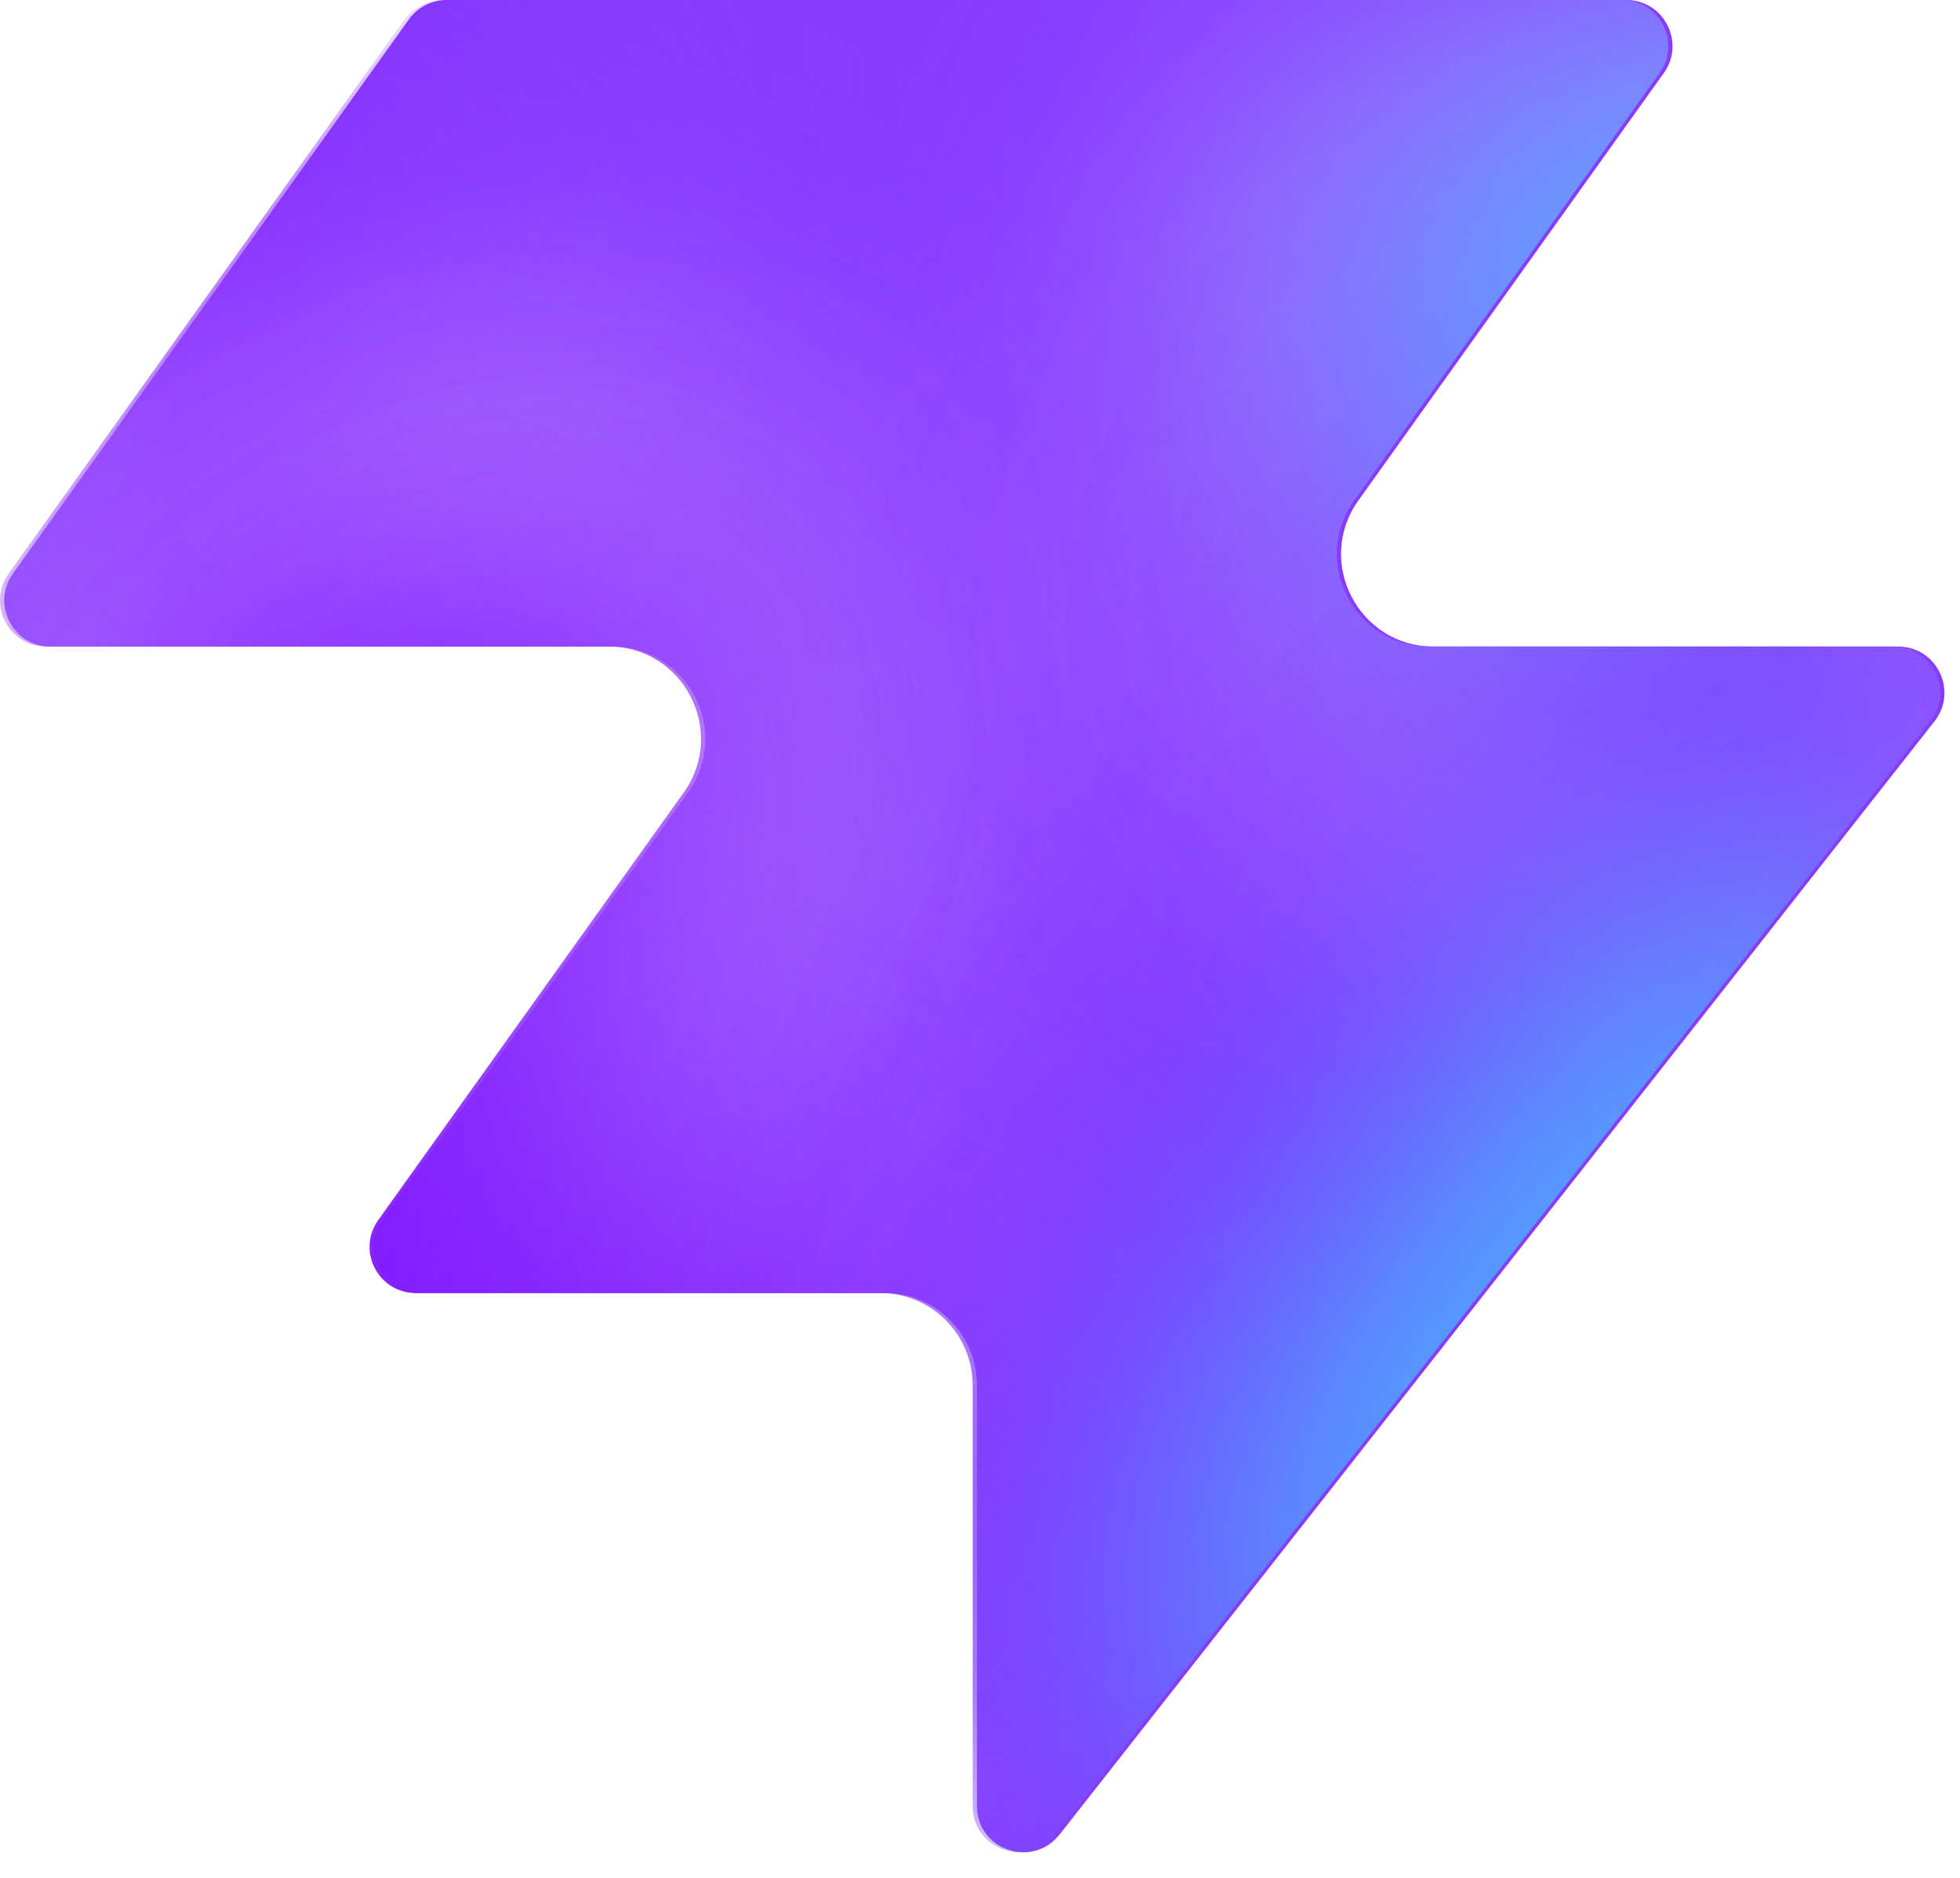
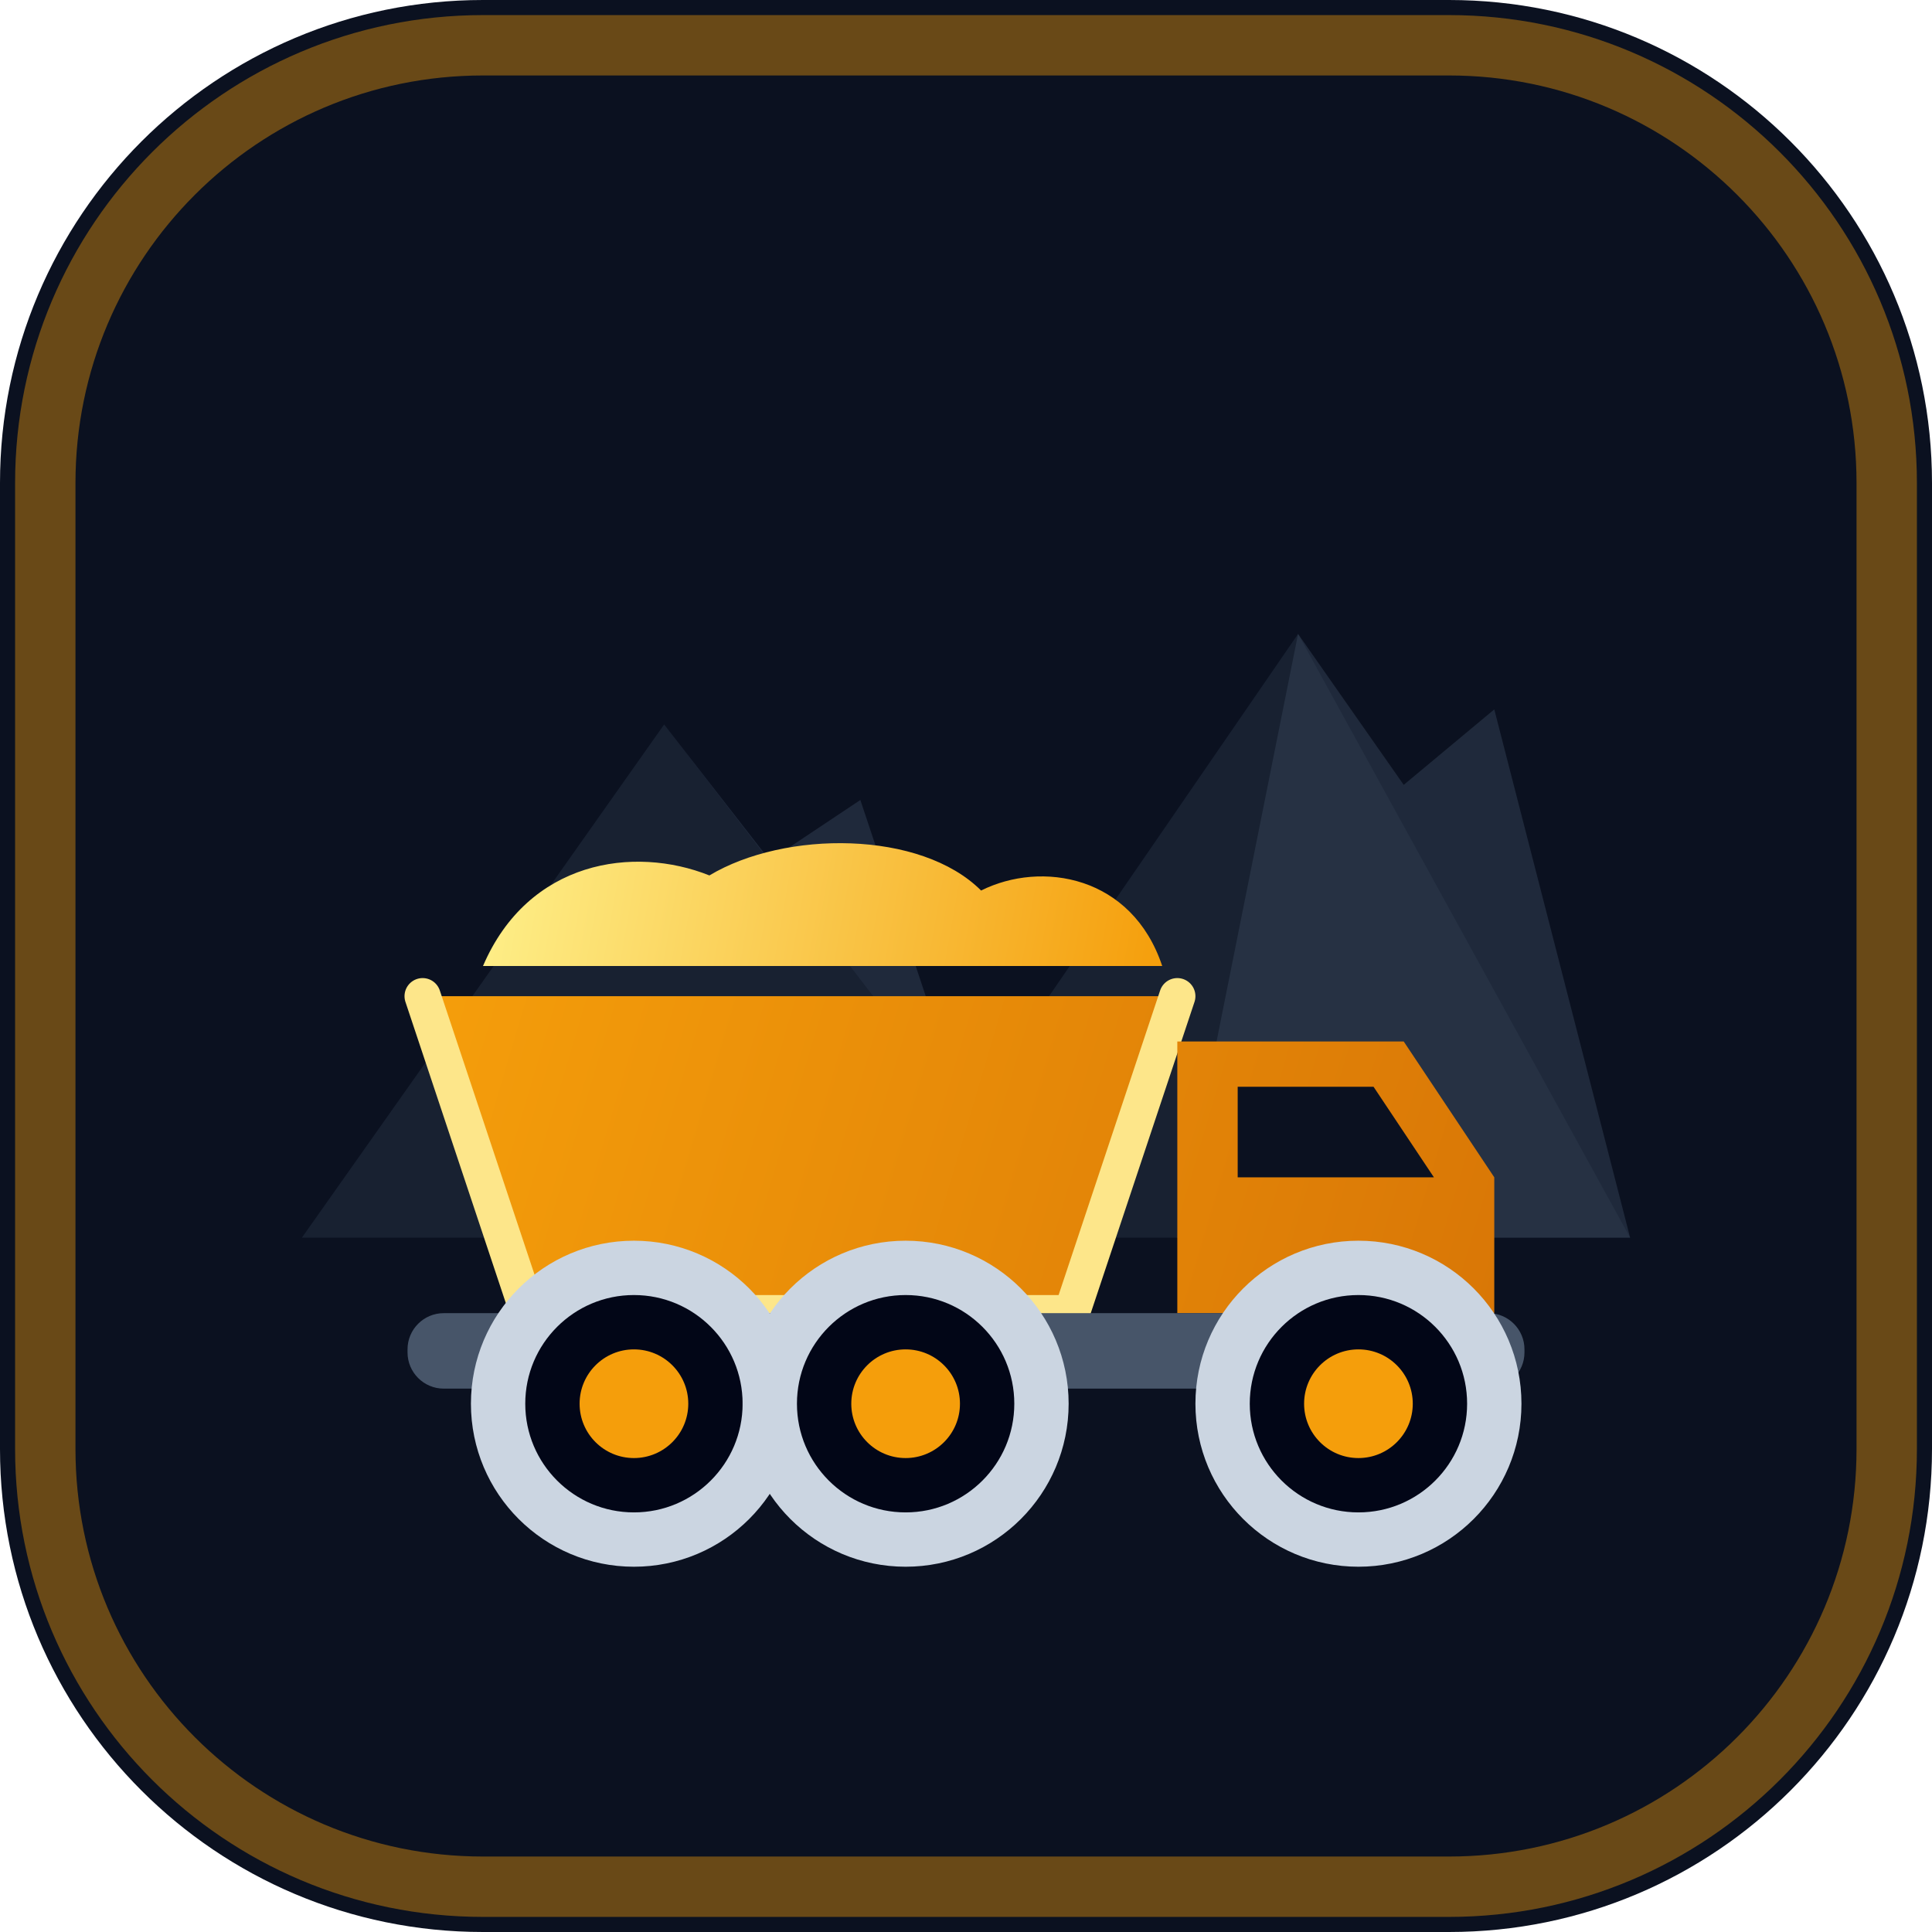
- <svg xmlns="http://www.w3.org/2000/svg" width="48" height="46" fill="none" viewBox="0 0 48 46">
-   <path fill="#863bff" d="M25.946 44.938c-.664.845-2.021.375-2.021-.698V33.937a2.26 2.26 0 0 0-2.262-2.262H10.287c-.92 0-1.456-1.04-.92-1.788l7.48-10.471c1.07-1.497 0-3.578-1.842-3.578H1.237c-.92 0-1.456-1.04-.92-1.788L10.013.474c.214-.297.556-.474.92-.474h28.894c.92 0 1.456 1.04.92 1.788l-7.48 10.471c-1.07 1.498 0 3.579 1.842 3.579h11.377c.943 0 1.473 1.088.89 1.83L25.947 44.94z" style="fill:#863bff;fill:color(display-p3 .525 .23 1);fill-opacity:1" />
-   <mask id="a" width="48" height="46" x="0" y="0" maskUnits="userSpaceOnUse" style="mask-type:alpha">
-     <path fill="#000" d="M25.842 44.938c-.664.844-2.021.375-2.021-.698V33.937a2.26 2.26 0 0 0-2.262-2.262H10.183c-.92 0-1.456-1.04-.92-1.788l7.48-10.471c1.07-1.498 0-3.579-1.842-3.579H1.133c-.92 0-1.456-1.04-.92-1.787L9.91.473c.214-.297.556-.474.92-.474h28.894c.92 0 1.456 1.04.92 1.788l-7.48 10.471c-1.07 1.498 0 3.578 1.842 3.578h11.377c.943 0 1.473 1.088.89 1.832L25.843 44.94z" style="fill:#000;fill-opacity:1" />
-   </mask>
-   <g mask="url(#a)">
-     <g filter="url(#b)">
-       <ellipse cx="5.508" cy="14.704" fill="#ede6ff" rx="5.508" ry="14.704" style="fill:#ede6ff;fill:color(display-p3 .927 .903 1);fill-opacity:1" transform="matrix(.00324 1 1 -.00324 -4.47 31.516)" />
-     </g>
-     <g filter="url(#c)">
-       <ellipse cx="10.399" cy="29.851" fill="#ede6ff" rx="10.399" ry="29.851" style="fill:#ede6ff;fill:color(display-p3 .927 .903 1);fill-opacity:1" transform="matrix(.00324 1 1 -.00324 -39.328 7.883)" />
-     </g>
-     <g filter="url(#d)">
-       <ellipse cx="5.508" cy="30.487" fill="#7e14ff" rx="5.508" ry="30.487" style="fill:#7e14ff;fill:color(display-p3 .492 .077 1);fill-opacity:1" transform="rotate(89.814 -25.913 -14.639)scale(1 -1)" />
-     </g>
-     <g filter="url(#e)">
-       <ellipse cx="5.508" cy="30.599" fill="#7e14ff" rx="5.508" ry="30.599" style="fill:#7e14ff;fill:color(display-p3 .492 .077 1);fill-opacity:1" transform="rotate(89.814 -32.644 -3.334)scale(1 -1)" />
-     </g>
-     <g filter="url(#f)">
-       <ellipse cx="5.508" cy="30.599" fill="#7e14ff" rx="5.508" ry="30.599" style="fill:#7e14ff;fill:color(display-p3 .492 .077 1);fill-opacity:1" transform="matrix(.00324 1 1 -.00324 -34.34 30.47)" />
-     </g>
-     <g filter="url(#g)">
-       <ellipse cx="14.072" cy="22.078" fill="#ede6ff" rx="14.072" ry="22.078" style="fill:#ede6ff;fill:color(display-p3 .927 .903 1);fill-opacity:1" transform="rotate(93.35 24.506 48.493)scale(-1 1)" />
-     </g>
-     <g filter="url(#h)">
-       <ellipse cx="3.47" cy="21.501" fill="#7e14ff" rx="3.47" ry="21.501" style="fill:#7e14ff;fill:color(display-p3 .492 .077 1);fill-opacity:1" transform="rotate(89.009 28.708 47.59)scale(-1 1)" />
-     </g>
-     <g filter="url(#i)">
-       <ellipse cx="3.47" cy="21.501" fill="#7e14ff" rx="3.47" ry="21.501" style="fill:#7e14ff;fill:color(display-p3 .492 .077 1);fill-opacity:1" transform="rotate(89.009 28.708 47.59)scale(-1 1)" />
-     </g>
-     <g filter="url(#j)">
-       <ellipse cx=".387" cy="8.972" fill="#7e14ff" rx="4.407" ry="29.108" style="fill:#7e14ff;fill:color(display-p3 .492 .077 1);fill-opacity:1" transform="rotate(39.51 .387 8.972)" />
-     </g>
-     <g filter="url(#k)">
-       <ellipse cx="47.523" cy="-6.092" fill="#7e14ff" rx="4.407" ry="29.108" style="fill:#7e14ff;fill:color(display-p3 .492 .077 1);fill-opacity:1" transform="rotate(37.892 47.523 -6.092)" />
-     </g>
-     <g filter="url(#l)">
-       <ellipse cx="41.412" cy="6.333" fill="#47bfff" rx="5.971" ry="9.665" style="fill:#47bfff;fill:color(display-p3 .28 .748 1);fill-opacity:1" transform="rotate(37.892 41.412 6.333)" />
-     </g>
-     <g filter="url(#m)">
-       <ellipse cx="-1.879" cy="38.332" fill="#7e14ff" rx="4.407" ry="29.108" style="fill:#7e14ff;fill:color(display-p3 .492 .077 1);fill-opacity:1" transform="rotate(37.892 -1.88 38.332)" />
-     </g>
-     <g filter="url(#n)">
-       <ellipse cx="-1.879" cy="38.332" fill="#7e14ff" rx="4.407" ry="29.108" style="fill:#7e14ff;fill:color(display-p3 .492 .077 1);fill-opacity:1" transform="rotate(37.892 -1.88 38.332)" />
-     </g>
-     <g filter="url(#o)">
-       <ellipse cx="35.651" cy="29.907" fill="#7e14ff" rx="4.407" ry="29.108" style="fill:#7e14ff;fill:color(display-p3 .492 .077 1);fill-opacity:1" transform="rotate(37.892 35.651 29.907)" />
-     </g>
-     <g filter="url(#p)">
-       <ellipse cx="38.418" cy="32.4" fill="#47bfff" rx="5.971" ry="15.297" style="fill:#47bfff;fill:color(display-p3 .28 .748 1);fill-opacity:1" transform="rotate(37.892 38.418 32.4)" />
-     </g>
-   </g>
+ <svg xmlns="http://www.w3.org/2000/svg" viewBox="0 0 64 64" fill="none">
+   <rect width="64" height="64" rx="16" fill="#0B1120" />
+   <rect x="1.5" y="1.5" width="61" height="61" rx="14.5" stroke="#F59E0B" stroke-opacity="0.4" stroke-width="2" />
+   <path d="M10 41L22 24L32 37L43 21L54 41H10Z" fill="#1E293B" opacity="0.65" />
+   <path d="M22 24L25.5 28.5L28.5 26.5L32 37L22 24Z" fill="#334155" opacity="0.5" />
+   <path d="M43 21L46.5 26L49.5 23.5L54 41H39L43 21Z" fill="#334155" opacity="0.5" />
+   <path d="M16 32C17.5 28.5 21 28 23.5 29C26 27.5 30.5 27.5 32.5 29.5C34.5 28.5 37.5 29 38.5 32H16Z" fill="url(#amber-stones)" />
+   <path d="M14 33H39L35.5 43.5H17.5L14 33Z" fill="url(#amber-truck)" />
+   <path d="M14 33L17.5 43.5H35.5L39 33" stroke="#FDE68A" stroke-width="1.2" stroke-linecap="round" stroke-linejoin="round" />
+   <path d="M39 34.5H46.5L49.5 39V43.5H39V34.5Z" fill="url(#amber-truck)" />
+   <path d="M41 36H45.5L47.5 39H41V36Z" fill="#0B1120" />
+   <rect x="13.5" y="43.5" width="37" height="2.5" rx="1.2" fill="#475569" />
+   <circle cx="45" cy="46.5" r="4.5" fill="#020617" stroke="#CBD5E1" stroke-width="1.8" />
+   <circle cx="45" cy="46.5" r="1.8" fill="#F59E0B" />
+   <circle cx="21" cy="46.5" r="4.5" fill="#020617" stroke="#CBD5E1" stroke-width="1.8" />
+   <circle cx="21" cy="46.5" r="1.8" fill="#F59E0B" />
+   <circle cx="30" cy="46.5" r="4.5" fill="#020617" stroke="#CBD5E1" stroke-width="1.8" />
+   <circle cx="30" cy="46.5" r="1.8" fill="#F59E0B" />
  <defs>
-     <filter id="b" width="60.045" height="41.654" x="-19.77" y="16.149" color-interpolation-filters="sRGB" filterUnits="userSpaceOnUse">
-       <feFlood flood-opacity="0" result="BackgroundImageFix" />
-       <feBlend in="SourceGraphic" in2="BackgroundImageFix" result="shape" />
-       <feGaussianBlur result="effect1_foregroundBlur_2002_17158" stdDeviation="7.659" />
-     </filter>
-     <filter id="c" width="90.34" height="51.437" x="-54.613" y="-7.533" color-interpolation-filters="sRGB" filterUnits="userSpaceOnUse">
-       <feFlood flood-opacity="0" result="BackgroundImageFix" />
-       <feBlend in="SourceGraphic" in2="BackgroundImageFix" result="shape" />
-       <feGaussianBlur result="effect1_foregroundBlur_2002_17158" stdDeviation="7.659" />
-     </filter>
-     <filter id="d" width="79.355" height="29.4" x="-49.64" y="2.03" color-interpolation-filters="sRGB" filterUnits="userSpaceOnUse">
-       <feFlood flood-opacity="0" result="BackgroundImageFix" />
-       <feBlend in="SourceGraphic" in2="BackgroundImageFix" result="shape" />
-       <feGaussianBlur result="effect1_foregroundBlur_2002_17158" stdDeviation="4.596" />
-     </filter>
-     <filter id="e" width="79.579" height="29.4" x="-45.045" y="20.029" color-interpolation-filters="sRGB" filterUnits="userSpaceOnUse">
-       <feFlood flood-opacity="0" result="BackgroundImageFix" />
-       <feBlend in="SourceGraphic" in2="BackgroundImageFix" result="shape" />
-       <feGaussianBlur result="effect1_foregroundBlur_2002_17158" stdDeviation="4.596" />
-     </filter>
-     <filter id="f" width="79.579" height="29.4" x="-43.513" y="21.178" color-interpolation-filters="sRGB" filterUnits="userSpaceOnUse">
-       <feFlood flood-opacity="0" result="BackgroundImageFix" />
-       <feBlend in="SourceGraphic" in2="BackgroundImageFix" result="shape" />
-       <feGaussianBlur result="effect1_foregroundBlur_2002_17158" stdDeviation="4.596" />
-     </filter>
-     <filter id="g" width="74.749" height="58.852" x="15.756" y="-17.901" color-interpolation-filters="sRGB" filterUnits="userSpaceOnUse">
-       <feFlood flood-opacity="0" result="BackgroundImageFix" />
-       <feBlend in="SourceGraphic" in2="BackgroundImageFix" result="shape" />
-       <feGaussianBlur result="effect1_foregroundBlur_2002_17158" stdDeviation="7.659" />
-     </filter>
-     <filter id="h" width="61.377" height="25.362" x="23.548" y="2.284" color-interpolation-filters="sRGB" filterUnits="userSpaceOnUse">
-       <feFlood flood-opacity="0" result="BackgroundImageFix" />
-       <feBlend in="SourceGraphic" in2="BackgroundImageFix" result="shape" />
-       <feGaussianBlur result="effect1_foregroundBlur_2002_17158" stdDeviation="4.596" />
-     </filter>
-     <filter id="i" width="61.377" height="25.362" x="23.548" y="2.284" color-interpolation-filters="sRGB" filterUnits="userSpaceOnUse">
-       <feFlood flood-opacity="0" result="BackgroundImageFix" />
-       <feBlend in="SourceGraphic" in2="BackgroundImageFix" result="shape" />
-       <feGaussianBlur result="effect1_foregroundBlur_2002_17158" stdDeviation="4.596" />
-     </filter>
-     <filter id="j" width="56.045" height="63.649" x="-27.636" y="-22.853" color-interpolation-filters="sRGB" filterUnits="userSpaceOnUse">
-       <feFlood flood-opacity="0" result="BackgroundImageFix" />
-       <feBlend in="SourceGraphic" in2="BackgroundImageFix" result="shape" />
-       <feGaussianBlur result="effect1_foregroundBlur_2002_17158" stdDeviation="4.596" />
-     </filter>
-     <filter id="k" width="54.814" height="64.646" x="20.116" y="-38.415" color-interpolation-filters="sRGB" filterUnits="userSpaceOnUse">
-       <feFlood flood-opacity="0" result="BackgroundImageFix" />
-       <feBlend in="SourceGraphic" in2="BackgroundImageFix" result="shape" />
-       <feGaussianBlur result="effect1_foregroundBlur_2002_17158" stdDeviation="4.596" />
-     </filter>
-     <filter id="l" width="33.541" height="35.313" x="24.641" y="-11.323" color-interpolation-filters="sRGB" filterUnits="userSpaceOnUse">
-       <feFlood flood-opacity="0" result="BackgroundImageFix" />
-       <feBlend in="SourceGraphic" in2="BackgroundImageFix" result="shape" />
-       <feGaussianBlur result="effect1_foregroundBlur_2002_17158" stdDeviation="4.596" />
-     </filter>
-     <filter id="m" width="54.814" height="64.646" x="-29.286" y="6.009" color-interpolation-filters="sRGB" filterUnits="userSpaceOnUse">
-       <feFlood flood-opacity="0" result="BackgroundImageFix" />
-       <feBlend in="SourceGraphic" in2="BackgroundImageFix" result="shape" />
-       <feGaussianBlur result="effect1_foregroundBlur_2002_17158" stdDeviation="4.596" />
-     </filter>
-     <filter id="n" width="54.814" height="64.646" x="-29.286" y="6.009" color-interpolation-filters="sRGB" filterUnits="userSpaceOnUse">
-       <feFlood flood-opacity="0" result="BackgroundImageFix" />
-       <feBlend in="SourceGraphic" in2="BackgroundImageFix" result="shape" />
-       <feGaussianBlur result="effect1_foregroundBlur_2002_17158" stdDeviation="4.596" />
-     </filter>
-     <filter id="o" width="54.814" height="64.646" x="8.244" y="-2.416" color-interpolation-filters="sRGB" filterUnits="userSpaceOnUse">
-       <feFlood flood-opacity="0" result="BackgroundImageFix" />
-       <feBlend in="SourceGraphic" in2="BackgroundImageFix" result="shape" />
-       <feGaussianBlur result="effect1_foregroundBlur_2002_17158" stdDeviation="4.596" />
-     </filter>
-     <filter id="p" width="39.409" height="43.623" x="18.713" y="10.588" color-interpolation-filters="sRGB" filterUnits="userSpaceOnUse">
-       <feFlood flood-opacity="0" result="BackgroundImageFix" />
-       <feBlend in="SourceGraphic" in2="BackgroundImageFix" result="shape" />
-       <feGaussianBlur result="effect1_foregroundBlur_2002_17158" stdDeviation="4.596" />
-     </filter>
+     <linearGradient id="amber-truck" x1="14" y1="33" x2="49.5" y2="43.5" gradientUnits="userSpaceOnUse">
+       <stop stop-color="#F59E0B" />
+       <stop offset="1" stop-color="#D97706" />
+     </linearGradient>
+     <linearGradient id="amber-stones" x1="16" y1="28" x2="38.5" y2="32" gradientUnits="userSpaceOnUse">
+       <stop stop-color="#FEF08A" />
+       <stop offset="1" stop-color="#F59E0B" />
+     </linearGradient>
  </defs>
</svg>
